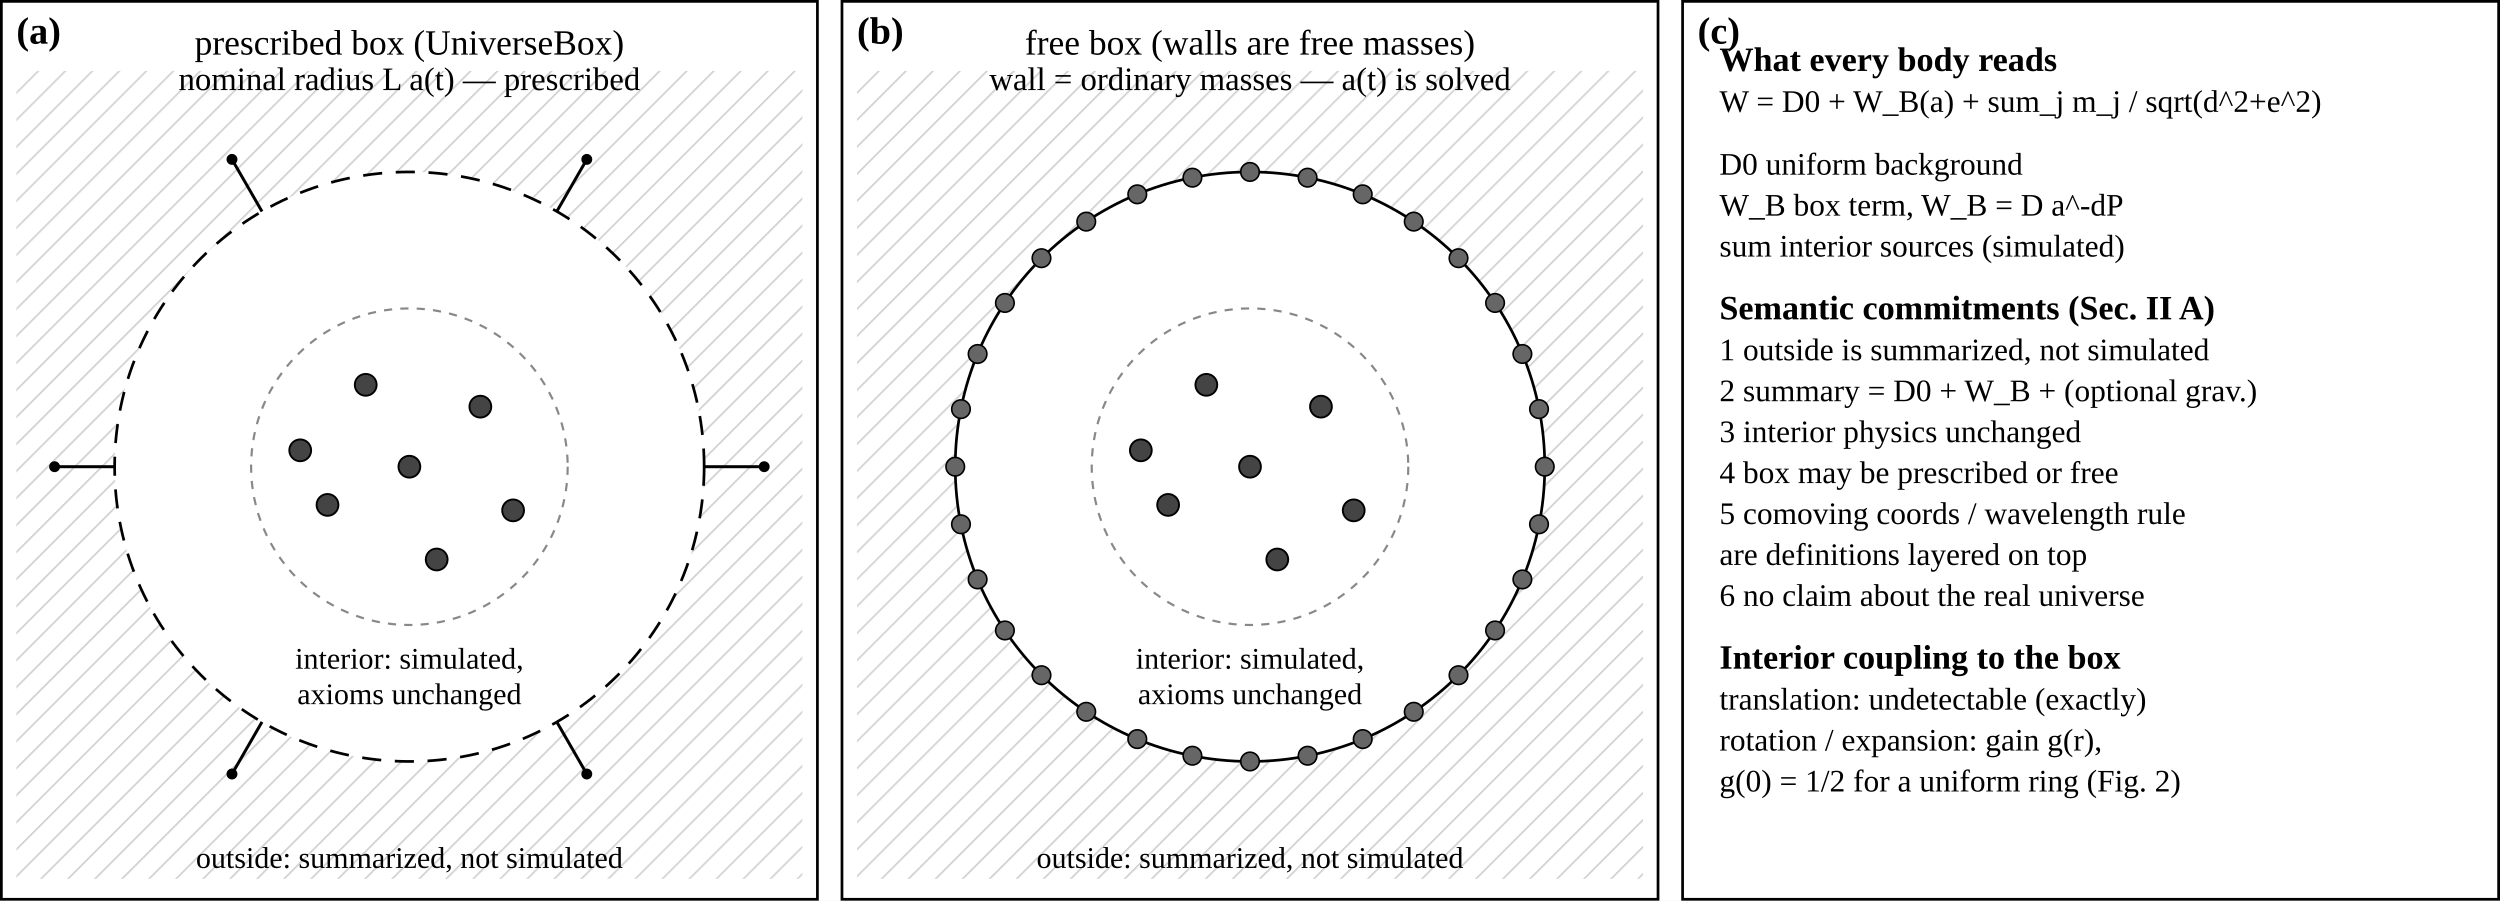
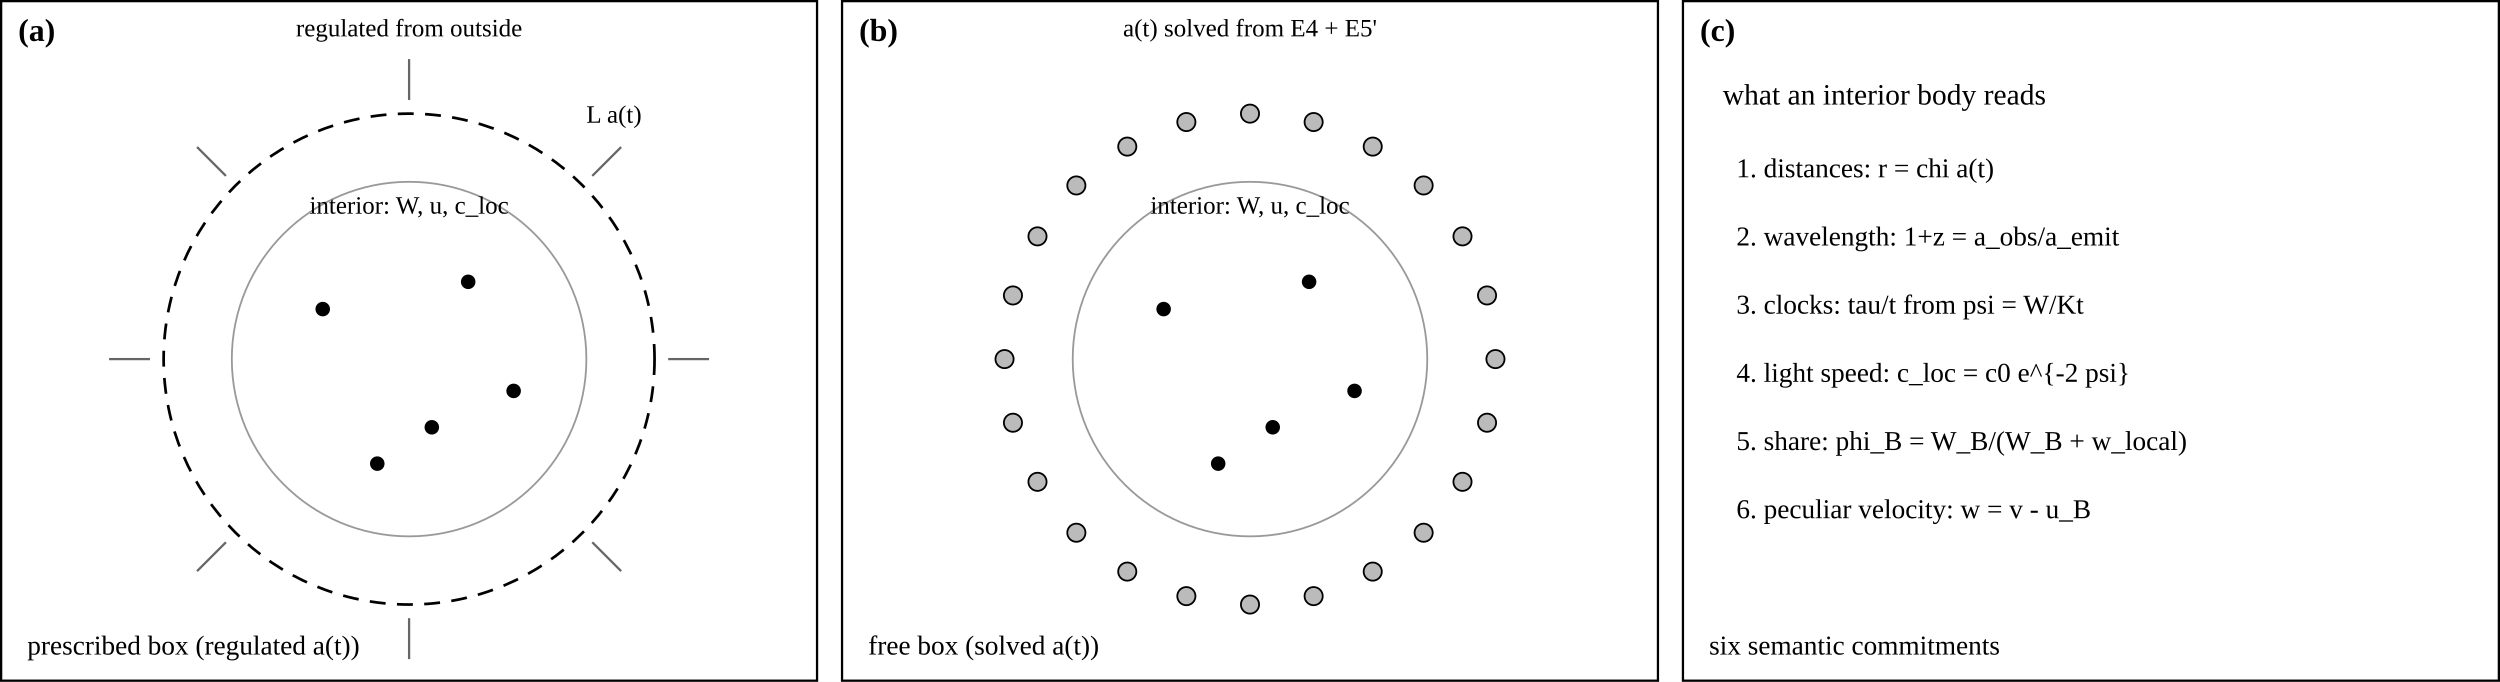
- <svg xmlns="http://www.w3.org/2000/svg" width="916" height="330" viewBox="0 0 916 330">
-   <rect width="916" height="330" fill="white" />
+ <svg xmlns="http://www.w3.org/2000/svg" width="1100" height="300" viewBox="0 0 1100 300">
+   <rect width="1100" height="300" fill="white" />
  <g transform="translate(0,0)">
-     <rect width="300" height="330" fill="white" />
-     <rect x="0.5" y="0.5" width="299" height="329" fill="none" stroke="black" stroke-width="1" />
-     <defs>
-       <pattern id="hzprescribed" width="7" height="7" patternTransform="rotate(45)" patternUnits="userSpaceOnUse">
-         <line x1="0" y1="0" x2="0" y2="7" stroke="#d0d0d0" stroke-width="1.2" />
-       </pattern>
-     </defs>
-     <rect x="6" y="26" width="288" height="296" fill="url(#hzprescribed)" stroke="none" />
-     <circle cx="150" cy="171" r="108" fill="white" stroke="black" stroke-width="1" stroke-dasharray="7 5" />
-     <circle cx="150" cy="171" r="4" fill="#444" stroke="black" stroke-width="0.7" />
-     <circle cx="120" cy="185" r="4" fill="#444" stroke="black" stroke-width="0.7" />
-     <circle cx="176" cy="149" r="4" fill="#444" stroke="black" stroke-width="0.7" />
-     <circle cx="160" cy="205" r="4" fill="#444" stroke="black" stroke-width="0.7" />
-     <circle cx="134" cy="141" r="4" fill="#444" stroke="black" stroke-width="0.7" />
-     <circle cx="188" cy="187" r="4" fill="#444" stroke="black" stroke-width="0.7" />
-     <circle cx="110" cy="165" r="4" fill="#444" stroke="black" stroke-width="0.7" />
-     <circle cx="150" cy="171" r="58" fill="none" stroke="#888" stroke-width="0.8" stroke-dasharray="3 3" />
-     <line x1="258.0" y1="171.0" x2="280.0" y2="171.0" stroke="black" stroke-width="1.1" />
-     <circle cx="280.0" cy="171.0" r="2" fill="black" />
-     <line x1="204.0" y1="77.5" x2="215.0" y2="58.4" stroke="black" stroke-width="1.1" />
-     <circle cx="215.0" cy="58.4" r="2" fill="black" />
-     <line x1="96.0" y1="77.5" x2="85.0" y2="58.4" stroke="black" stroke-width="1.1" />
-     <circle cx="85.0" cy="58.4" r="2" fill="black" />
-     <line x1="42.0" y1="171.0" x2="20.0" y2="171.0" stroke="black" stroke-width="1.1" />
-     <circle cx="20.0" cy="171.0" r="2" fill="black" />
-     <line x1="96.0" y1="264.5" x2="85.0" y2="283.6" stroke="black" stroke-width="1.1" />
-     <circle cx="85.0" cy="283.6" r="2" fill="black" />
-     <line x1="204.0" y1="264.5" x2="215.0" y2="283.6" stroke="black" stroke-width="1.1" />
-     <circle cx="215.0" cy="283.6" r="2" fill="black" />
-     <text x="150" y="33" text-anchor="middle" font-size="12" font-family="Georgia,'Times New Roman',serif">nominal radius L a(t) — prescribed</text>
-     <text x="150" y="20" text-anchor="middle" font-size="13" font-family="Georgia,'Times New Roman',serif">prescribed box (UniverseBox)</text>
-     <text x="150" y="245" text-anchor="middle" font-size="11" font-family="Georgia,'Times New Roman',serif">interior: simulated,</text>
-     <text x="150" y="258" text-anchor="middle" font-size="11" font-family="Georgia,'Times New Roman',serif">axioms unchanged</text>
-     <text x="150" y="318" text-anchor="middle" font-size="11" font-family="Georgia,'Times New Roman',serif">outside: summarized, not simulated</text>
+     <rect width="360" height="300" fill="white" />
+     <rect x="0.5" y="0.5" width="359" height="299" fill="none" stroke="black" stroke-width="1" />
+     <circle cx="180" cy="158" r="108" fill="none" stroke="black" stroke-width="1.2" stroke-dasharray="7 5" />
+     <text x="258" y="54" font-size="11" font-family="Georgia,'Times New Roman',serif">L a(t)</text>
+     <line x1="312.0" y1="158.0" x2="294.0" y2="158.0" stroke="#666" stroke-width="1" />
+     <line x1="273.3" y1="64.7" x2="260.6" y2="77.4" stroke="#666" stroke-width="1" />
+     <line x1="180.0" y1="26.0" x2="180.0" y2="44.0" stroke="#666" stroke-width="1" />
+     <line x1="86.7" y1="64.7" x2="99.4" y2="77.4" stroke="#666" stroke-width="1" />
+     <line x1="48.0" y1="158.0" x2="66.0" y2="158.0" stroke="#666" stroke-width="1" />
+     <line x1="86.7" y1="251.3" x2="99.4" y2="238.6" stroke="#666" stroke-width="1" />
+     <line x1="180.0" y1="290.0" x2="180.0" y2="272.0" stroke="#666" stroke-width="1" />
+     <line x1="273.3" y1="251.3" x2="260.6" y2="238.6" stroke="#666" stroke-width="1" />
+     <text x="180" y="16" text-anchor="middle" font-size="11" font-family="Georgia,'Times New Roman',serif">regulated from outside</text>
+     <circle cx="180" cy="158" r="78" fill="none" stroke="#999" stroke-width="0.8" />
+     <circle cx="142" cy="136" r="3.2" fill="black" />
+     <circle cx="206" cy="124" r="3.2" fill="black" />
+     <circle cx="190" cy="188" r="3.2" fill="black" />
+     <circle cx="166" cy="204" r="3.2" fill="black" />
+     <circle cx="226" cy="172" r="3.2" fill="black" />
+     <text x="180" y="94" text-anchor="middle" font-size="11" font-family="Georgia,'Times New Roman',serif">interior: W, u, c_loc</text>
+     <text x="12" y="288" font-size="12" font-family="Georgia,'Times New Roman',serif">prescribed box (regulated a(t))</text>
  </g>
-   <text x="6" y="16" font-size="14" font-weight="bold" font-family="Georgia,'Times New Roman',serif">(a)</text>
-   <g transform="translate(308,0)">
-     <rect width="300" height="330" fill="white" />
-     <rect x="0.5" y="0.5" width="299" height="329" fill="none" stroke="black" stroke-width="1" />
-     <defs>
-       <pattern id="hzfree" width="7" height="7" patternTransform="rotate(45)" patternUnits="userSpaceOnUse">
-         <line x1="0" y1="0" x2="0" y2="7" stroke="#d0d0d0" stroke-width="1.2" />
-       </pattern>
-     </defs>
-     <rect x="6" y="26" width="288" height="296" fill="url(#hzfree)" stroke="none" />
-     <circle cx="150" cy="171" r="108" fill="white" stroke="black" stroke-width="1" />
-     <circle cx="150" cy="171" r="4" fill="#444" stroke="black" stroke-width="0.7" />
-     <circle cx="120" cy="185" r="4" fill="#444" stroke="black" stroke-width="0.7" />
-     <circle cx="176" cy="149" r="4" fill="#444" stroke="black" stroke-width="0.7" />
-     <circle cx="160" cy="205" r="4" fill="#444" stroke="black" stroke-width="0.7" />
-     <circle cx="134" cy="141" r="4" fill="#444" stroke="black" stroke-width="0.7" />
-     <circle cx="188" cy="187" r="4" fill="#444" stroke="black" stroke-width="0.7" />
-     <circle cx="110" cy="165" r="4" fill="#444" stroke="black" stroke-width="0.7" />
-     <circle cx="150" cy="171" r="58" fill="none" stroke="#888" stroke-width="0.8" stroke-dasharray="3 3" />
-     <circle cx="258.0" cy="171.0" r="3.4" fill="#666" stroke="black" stroke-width="0.6" />
-     <circle cx="255.9" cy="149.9" r="3.4" fill="#666" stroke="black" stroke-width="0.6" />
-     <circle cx="249.8" cy="129.7" r="3.4" fill="#666" stroke="black" stroke-width="0.6" />
-     <circle cx="239.8" cy="111.0" r="3.4" fill="#666" stroke="black" stroke-width="0.6" />
-     <circle cx="226.4" cy="94.6" r="3.4" fill="#666" stroke="black" stroke-width="0.6" />
-     <circle cx="210.0" cy="81.2" r="3.4" fill="#666" stroke="black" stroke-width="0.6" />
-     <circle cx="191.3" cy="71.2" r="3.4" fill="#666" stroke="black" stroke-width="0.6" />
-     <circle cx="171.1" cy="65.1" r="3.4" fill="#666" stroke="black" stroke-width="0.6" />
-     <circle cx="150.0" cy="63.0" r="3.4" fill="#666" stroke="black" stroke-width="0.6" />
-     <circle cx="128.9" cy="65.1" r="3.4" fill="#666" stroke="black" stroke-width="0.6" />
-     <circle cx="108.7" cy="71.2" r="3.4" fill="#666" stroke="black" stroke-width="0.6" />
-     <circle cx="90.0" cy="81.2" r="3.4" fill="#666" stroke="black" stroke-width="0.6" />
-     <circle cx="73.6" cy="94.6" r="3.4" fill="#666" stroke="black" stroke-width="0.6" />
-     <circle cx="60.2" cy="111.0" r="3.4" fill="#666" stroke="black" stroke-width="0.6" />
-     <circle cx="50.2" cy="129.7" r="3.4" fill="#666" stroke="black" stroke-width="0.6" />
-     <circle cx="44.1" cy="149.9" r="3.4" fill="#666" stroke="black" stroke-width="0.6" />
-     <circle cx="42.0" cy="171.0" r="3.4" fill="#666" stroke="black" stroke-width="0.6" />
-     <circle cx="44.1" cy="192.1" r="3.4" fill="#666" stroke="black" stroke-width="0.6" />
-     <circle cx="50.2" cy="212.3" r="3.4" fill="#666" stroke="black" stroke-width="0.6" />
-     <circle cx="60.2" cy="231.0" r="3.4" fill="#666" stroke="black" stroke-width="0.6" />
-     <circle cx="73.6" cy="247.4" r="3.4" fill="#666" stroke="black" stroke-width="0.6" />
-     <circle cx="90.0" cy="260.8" r="3.4" fill="#666" stroke="black" stroke-width="0.6" />
-     <circle cx="108.7" cy="270.8" r="3.4" fill="#666" stroke="black" stroke-width="0.6" />
-     <circle cx="128.9" cy="276.9" r="3.4" fill="#666" stroke="black" stroke-width="0.6" />
-     <circle cx="150.0" cy="279.0" r="3.4" fill="#666" stroke="black" stroke-width="0.6" />
-     <circle cx="171.1" cy="276.9" r="3.4" fill="#666" stroke="black" stroke-width="0.6" />
-     <circle cx="191.3" cy="270.8" r="3.4" fill="#666" stroke="black" stroke-width="0.6" />
-     <circle cx="210.0" cy="260.8" r="3.4" fill="#666" stroke="black" stroke-width="0.6" />
-     <circle cx="226.4" cy="247.4" r="3.4" fill="#666" stroke="black" stroke-width="0.6" />
-     <circle cx="239.8" cy="231.0" r="3.4" fill="#666" stroke="black" stroke-width="0.6" />
-     <circle cx="249.8" cy="212.3" r="3.4" fill="#666" stroke="black" stroke-width="0.6" />
-     <circle cx="255.9" cy="192.1" r="3.4" fill="#666" stroke="black" stroke-width="0.6" />
-     <text x="150" y="33" text-anchor="middle" font-size="12" font-family="Georgia,'Times New Roman',serif">wall = ordinary masses — a(t) is solved</text>
-     <text x="150" y="20" text-anchor="middle" font-size="13" font-family="Georgia,'Times New Roman',serif">free box (walls are free masses)</text>
-     <text x="150" y="245" text-anchor="middle" font-size="11" font-family="Georgia,'Times New Roman',serif">interior: simulated,</text>
-     <text x="150" y="258" text-anchor="middle" font-size="11" font-family="Georgia,'Times New Roman',serif">axioms unchanged</text>
-     <text x="150" y="318" text-anchor="middle" font-size="11" font-family="Georgia,'Times New Roman',serif">outside: summarized, not simulated</text>
+   <text x="8" y="18" font-size="14" font-weight="bold" font-family="Georgia,'Times New Roman',serif">(a)</text>
+   <g transform="translate(370,0)">
+     <rect width="360" height="300" fill="white" />
+     <rect x="0.5" y="0.5" width="359" height="299" fill="none" stroke="black" stroke-width="1" />
+     <circle cx="288.0" cy="158.0" r="4" fill="#bbb" stroke="black" stroke-width="0.8" />
+     <circle cx="284.3" cy="130.0" r="4" fill="#bbb" stroke="black" stroke-width="0.8" />
+     <circle cx="273.5" cy="104.0" r="4" fill="#bbb" stroke="black" stroke-width="0.8" />
+     <circle cx="256.4" cy="81.6" r="4" fill="#bbb" stroke="black" stroke-width="0.8" />
+     <circle cx="234.0" cy="64.5" r="4" fill="#bbb" stroke="black" stroke-width="0.8" />
+     <circle cx="208.0" cy="53.7" r="4" fill="#bbb" stroke="black" stroke-width="0.8" />
+     <circle cx="180.0" cy="50.0" r="4" fill="#bbb" stroke="black" stroke-width="0.8" />
+     <circle cx="152.0" cy="53.7" r="4" fill="#bbb" stroke="black" stroke-width="0.8" />
+     <circle cx="126.0" cy="64.5" r="4" fill="#bbb" stroke="black" stroke-width="0.8" />
+     <circle cx="103.6" cy="81.6" r="4" fill="#bbb" stroke="black" stroke-width="0.8" />
+     <circle cx="86.5" cy="104.0" r="4" fill="#bbb" stroke="black" stroke-width="0.8" />
+     <circle cx="75.7" cy="130.0" r="4" fill="#bbb" stroke="black" stroke-width="0.8" />
+     <circle cx="72.0" cy="158.0" r="4" fill="#bbb" stroke="black" stroke-width="0.8" />
+     <circle cx="75.7" cy="186.0" r="4" fill="#bbb" stroke="black" stroke-width="0.8" />
+     <circle cx="86.5" cy="212.0" r="4" fill="#bbb" stroke="black" stroke-width="0.8" />
+     <circle cx="103.6" cy="234.4" r="4" fill="#bbb" stroke="black" stroke-width="0.8" />
+     <circle cx="126.0" cy="251.5" r="4" fill="#bbb" stroke="black" stroke-width="0.8" />
+     <circle cx="152.0" cy="262.3" r="4" fill="#bbb" stroke="black" stroke-width="0.8" />
+     <circle cx="180.0" cy="266.0" r="4" fill="#bbb" stroke="black" stroke-width="0.8" />
+     <circle cx="208.0" cy="262.3" r="4" fill="#bbb" stroke="black" stroke-width="0.8" />
+     <circle cx="234.0" cy="251.5" r="4" fill="#bbb" stroke="black" stroke-width="0.8" />
+     <circle cx="256.4" cy="234.4" r="4" fill="#bbb" stroke="black" stroke-width="0.8" />
+     <circle cx="273.5" cy="212.0" r="4" fill="#bbb" stroke="black" stroke-width="0.8" />
+     <circle cx="284.3" cy="186.0" r="4" fill="#bbb" stroke="black" stroke-width="0.8" />
+     <text x="180" y="16" text-anchor="middle" font-size="11" font-family="Georgia,'Times New Roman',serif">a(t) solved from E4 + E5'</text>
+     <circle cx="180" cy="158" r="78" fill="none" stroke="#999" stroke-width="0.8" />
+     <circle cx="142" cy="136" r="3.2" fill="black" />
+     <circle cx="206" cy="124" r="3.2" fill="black" />
+     <circle cx="190" cy="188" r="3.2" fill="black" />
+     <circle cx="166" cy="204" r="3.2" fill="black" />
+     <circle cx="226" cy="172" r="3.2" fill="black" />
+     <text x="180" y="94" text-anchor="middle" font-size="11" font-family="Georgia,'Times New Roman',serif">interior: W, u, c_loc</text>
+     <text x="12" y="288" font-size="12" font-family="Georgia,'Times New Roman',serif">free box (solved a(t))</text>
  </g>
-   <text x="314" y="16" font-size="14" font-weight="bold" font-family="Georgia,'Times New Roman',serif">(b)</text>
-   <g transform="translate(616,0)">
-     <rect width="300" height="330" fill="white" />
-     <rect x="0.5" y="0.5" width="299" height="329" fill="none" stroke="black" stroke-width="1" />
-     <text x="14" y="26" font-size="12.5" font-weight="bold" font-family="Georgia,'Times New Roman',serif">What every body reads</text>
-     <text x="14" y="41" font-size="11.5" font-family="Georgia,'Times New Roman',serif">  W = D0  +  W_B(a)  +  sum_j m_j / sqrt(d^2+e^2)</text>
-     <text x="14" y="64" font-size="11.5" font-family="Georgia,'Times New Roman',serif">  D0    uniform background</text>
-     <text x="14" y="79" font-size="11.5" font-family="Georgia,'Times New Roman',serif">  W_B   box term, W_B = D a^-dP</text>
-     <text x="14" y="94" font-size="11.5" font-family="Georgia,'Times New Roman',serif">  sum   interior sources (simulated)</text>
-     <text x="14" y="117" font-size="12.5" font-weight="bold" font-family="Georgia,'Times New Roman',serif">Semantic commitments (Sec. II A)</text>
-     <text x="14" y="132" font-size="11.5" font-family="Georgia,'Times New Roman',serif">  1  outside is summarized, not simulated</text>
-     <text x="14" y="147" font-size="11.5" font-family="Georgia,'Times New Roman',serif">  2  summary = D0 + W_B + (optional grav.)</text>
-     <text x="14" y="162" font-size="11.5" font-family="Georgia,'Times New Roman',serif">  3  interior physics unchanged</text>
-     <text x="14" y="177" font-size="11.5" font-family="Georgia,'Times New Roman',serif">  4  box may be prescribed or free</text>
-     <text x="14" y="192" font-size="11.5" font-family="Georgia,'Times New Roman',serif">  5  comoving coords / wavelength rule</text>
-     <text x="14" y="207" font-size="11.5" font-family="Georgia,'Times New Roman',serif">     are definitions layered on top</text>
-     <text x="14" y="222" font-size="11.5" font-family="Georgia,'Times New Roman',serif">  6  no claim about the real universe</text>
-     <text x="14" y="245" font-size="12.5" font-weight="bold" font-family="Georgia,'Times New Roman',serif">Interior coupling to the box</text>
-     <text x="14" y="260" font-size="11.5" font-family="Georgia,'Times New Roman',serif">  translation: undetectable (exactly)</text>
-     <text x="14" y="275" font-size="11.5" font-family="Georgia,'Times New Roman',serif">  rotation / expansion: gain g(r),</text>
-     <text x="14" y="290" font-size="11.5" font-family="Georgia,'Times New Roman',serif">     g(0) = 1/2 for a uniform ring (Fig. 2)</text>
+   <text x="378" y="18" font-size="14" font-weight="bold" font-family="Georgia,'Times New Roman',serif">(b)</text>
+   <g transform="translate(740,0)">
+     <rect width="360" height="300" fill="white" />
+     <rect x="0.5" y="0.5" width="359" height="299" fill="none" stroke="black" stroke-width="1" />
+     <text x="18" y="46" font-size="13" font-family="Georgia,'Times New Roman',serif">what an interior body reads</text>
+     <text x="24" y="78" font-size="12" font-family="Georgia,'Times New Roman',serif">1. distances: r = chi a(t)</text>
+     <text x="24" y="108" font-size="12" font-family="Georgia,'Times New Roman',serif">2. wavelength: 1+z = a_obs/a_emit</text>
+     <text x="24" y="138" font-size="12" font-family="Georgia,'Times New Roman',serif">3. clocks: tau/t from psi = W/Kt</text>
+     <text x="24" y="168" font-size="12" font-family="Georgia,'Times New Roman',serif">4. light speed: c_loc = c0 e^{-2 psi}</text>
+     <text x="24" y="198" font-size="12" font-family="Georgia,'Times New Roman',serif">5. share: phi_B = W_B/(W_B + w_local)</text>
+     <text x="24" y="228" font-size="12" font-family="Georgia,'Times New Roman',serif">6. peculiar velocity: w = v - u_B</text>
+     <text x="12" y="288" font-size="12" font-family="Georgia,'Times New Roman',serif">six semantic commitments</text>
  </g>
-   <text x="622" y="16" font-size="14" font-weight="bold" font-family="Georgia,'Times New Roman',serif">(c)</text>
+   <text x="748" y="18" font-size="14" font-weight="bold" font-family="Georgia,'Times New Roman',serif">(c)</text>
</svg>
